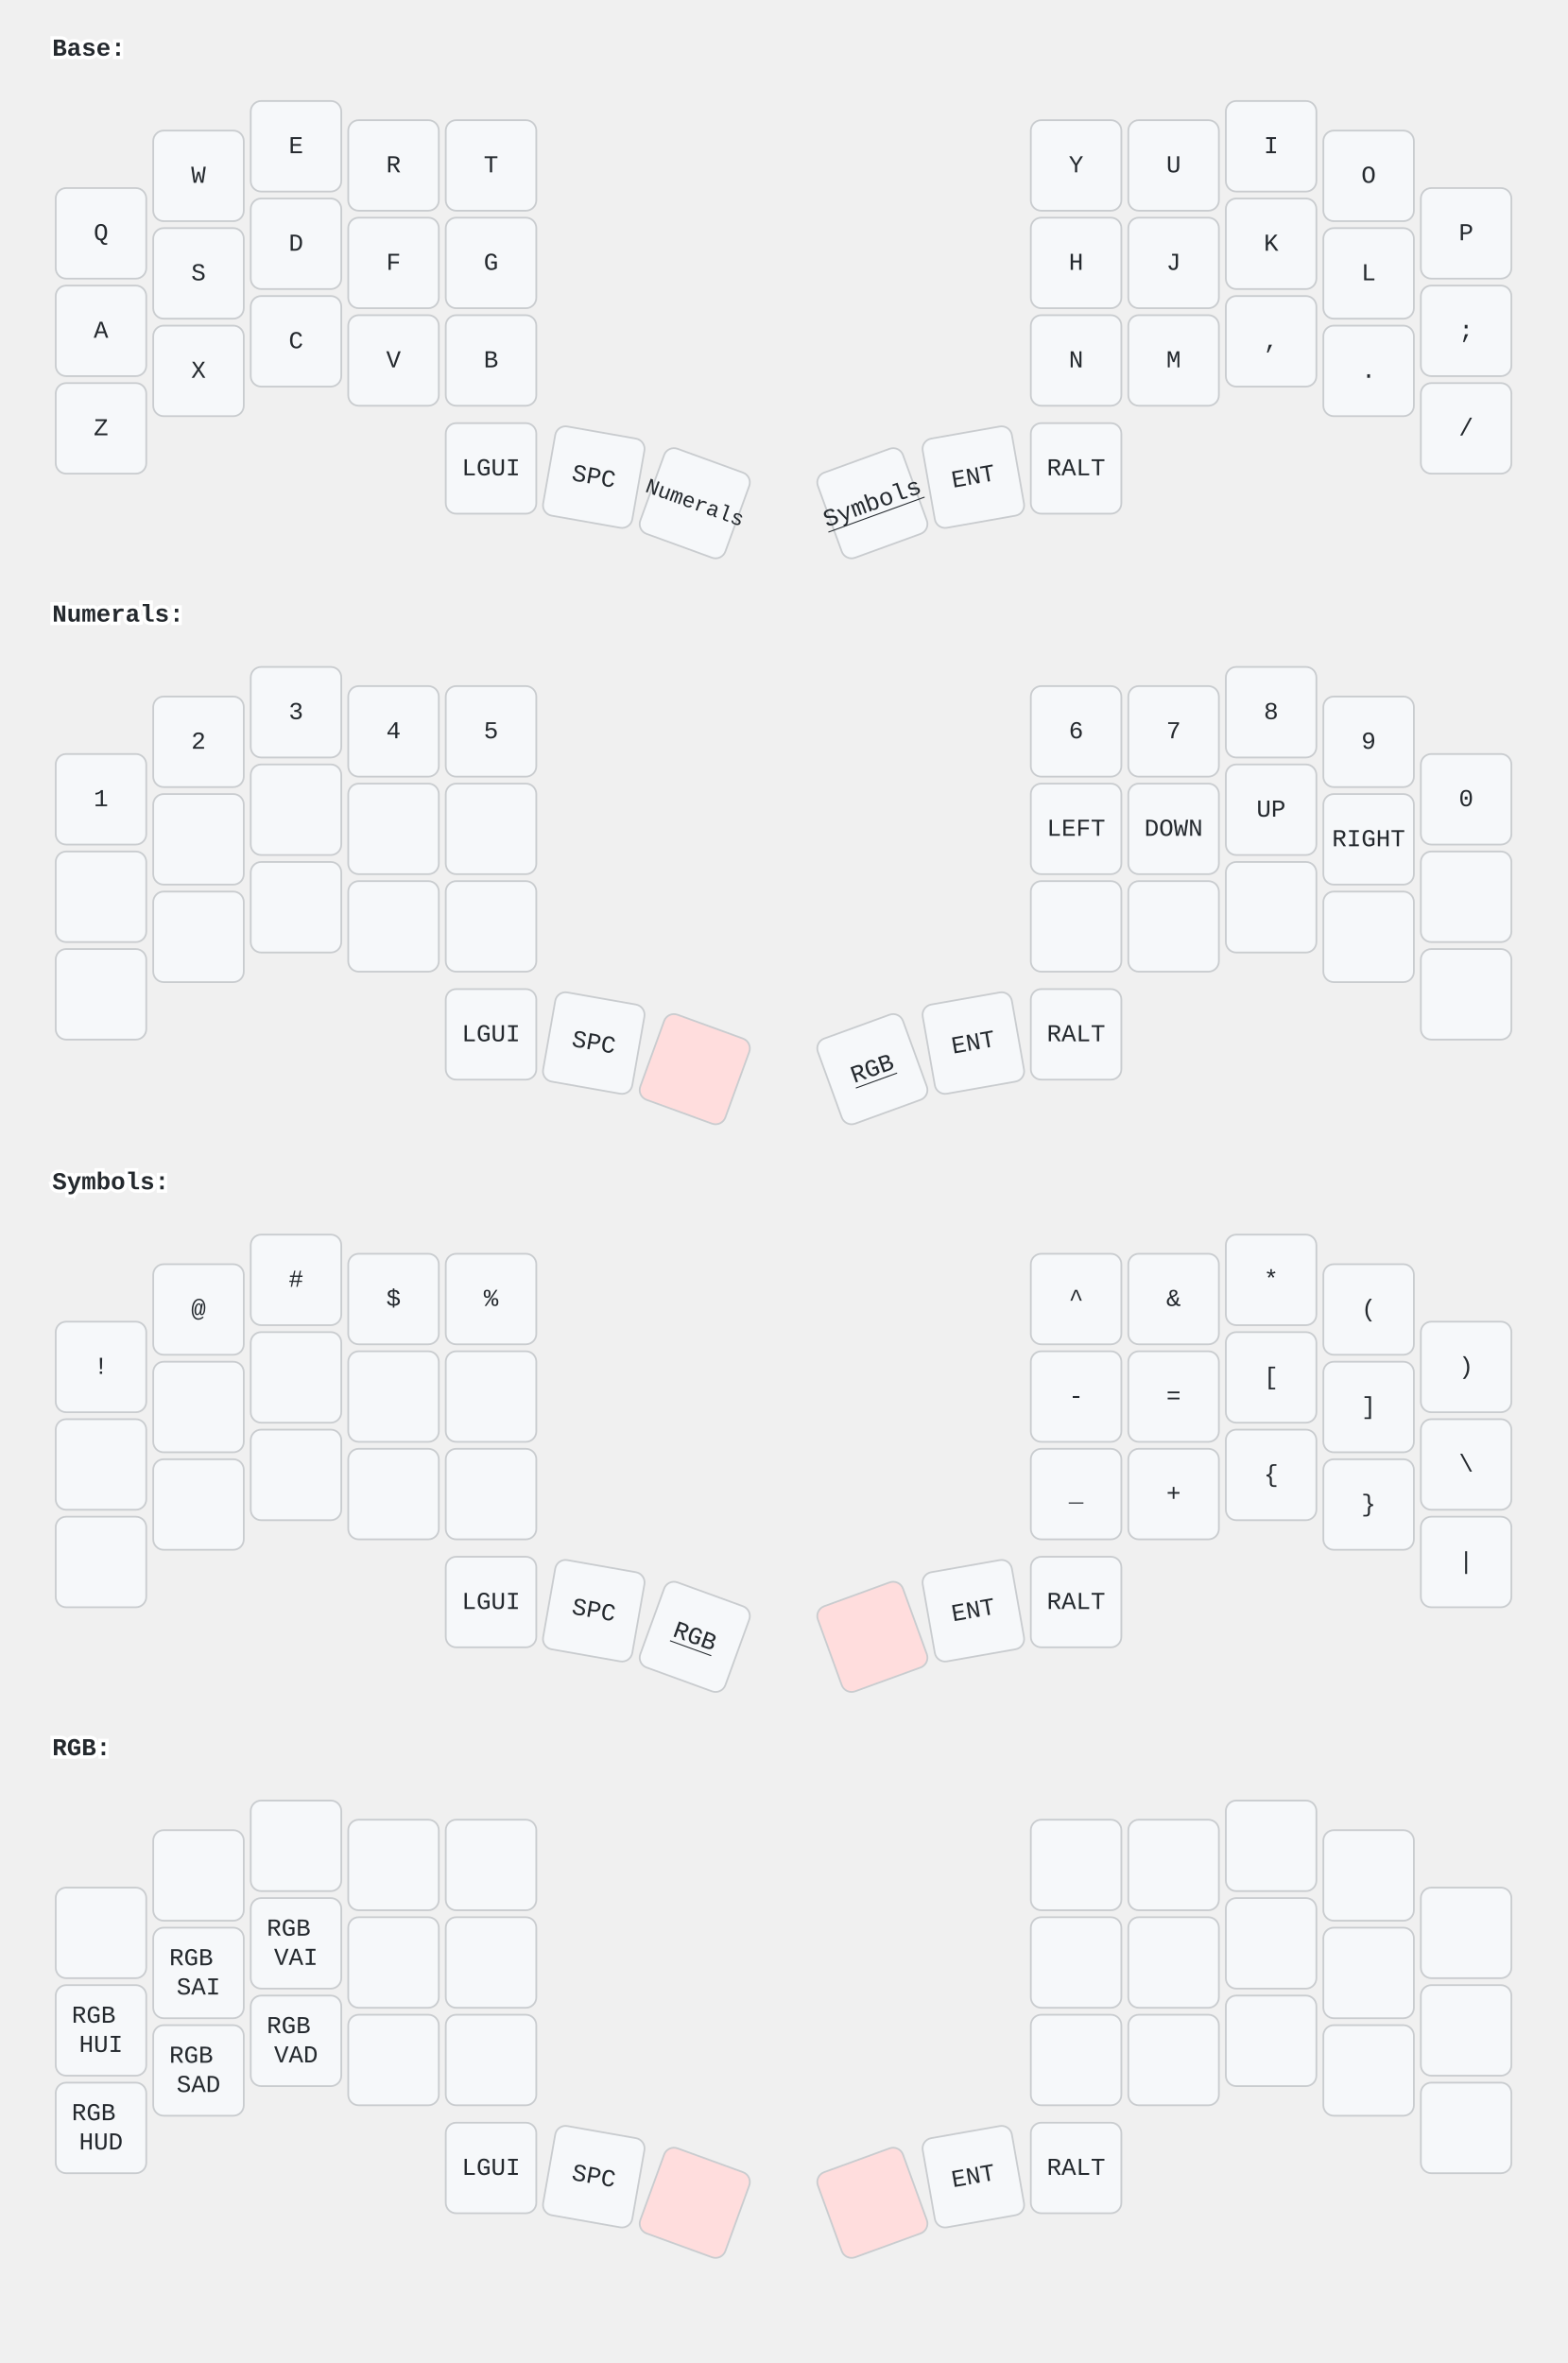
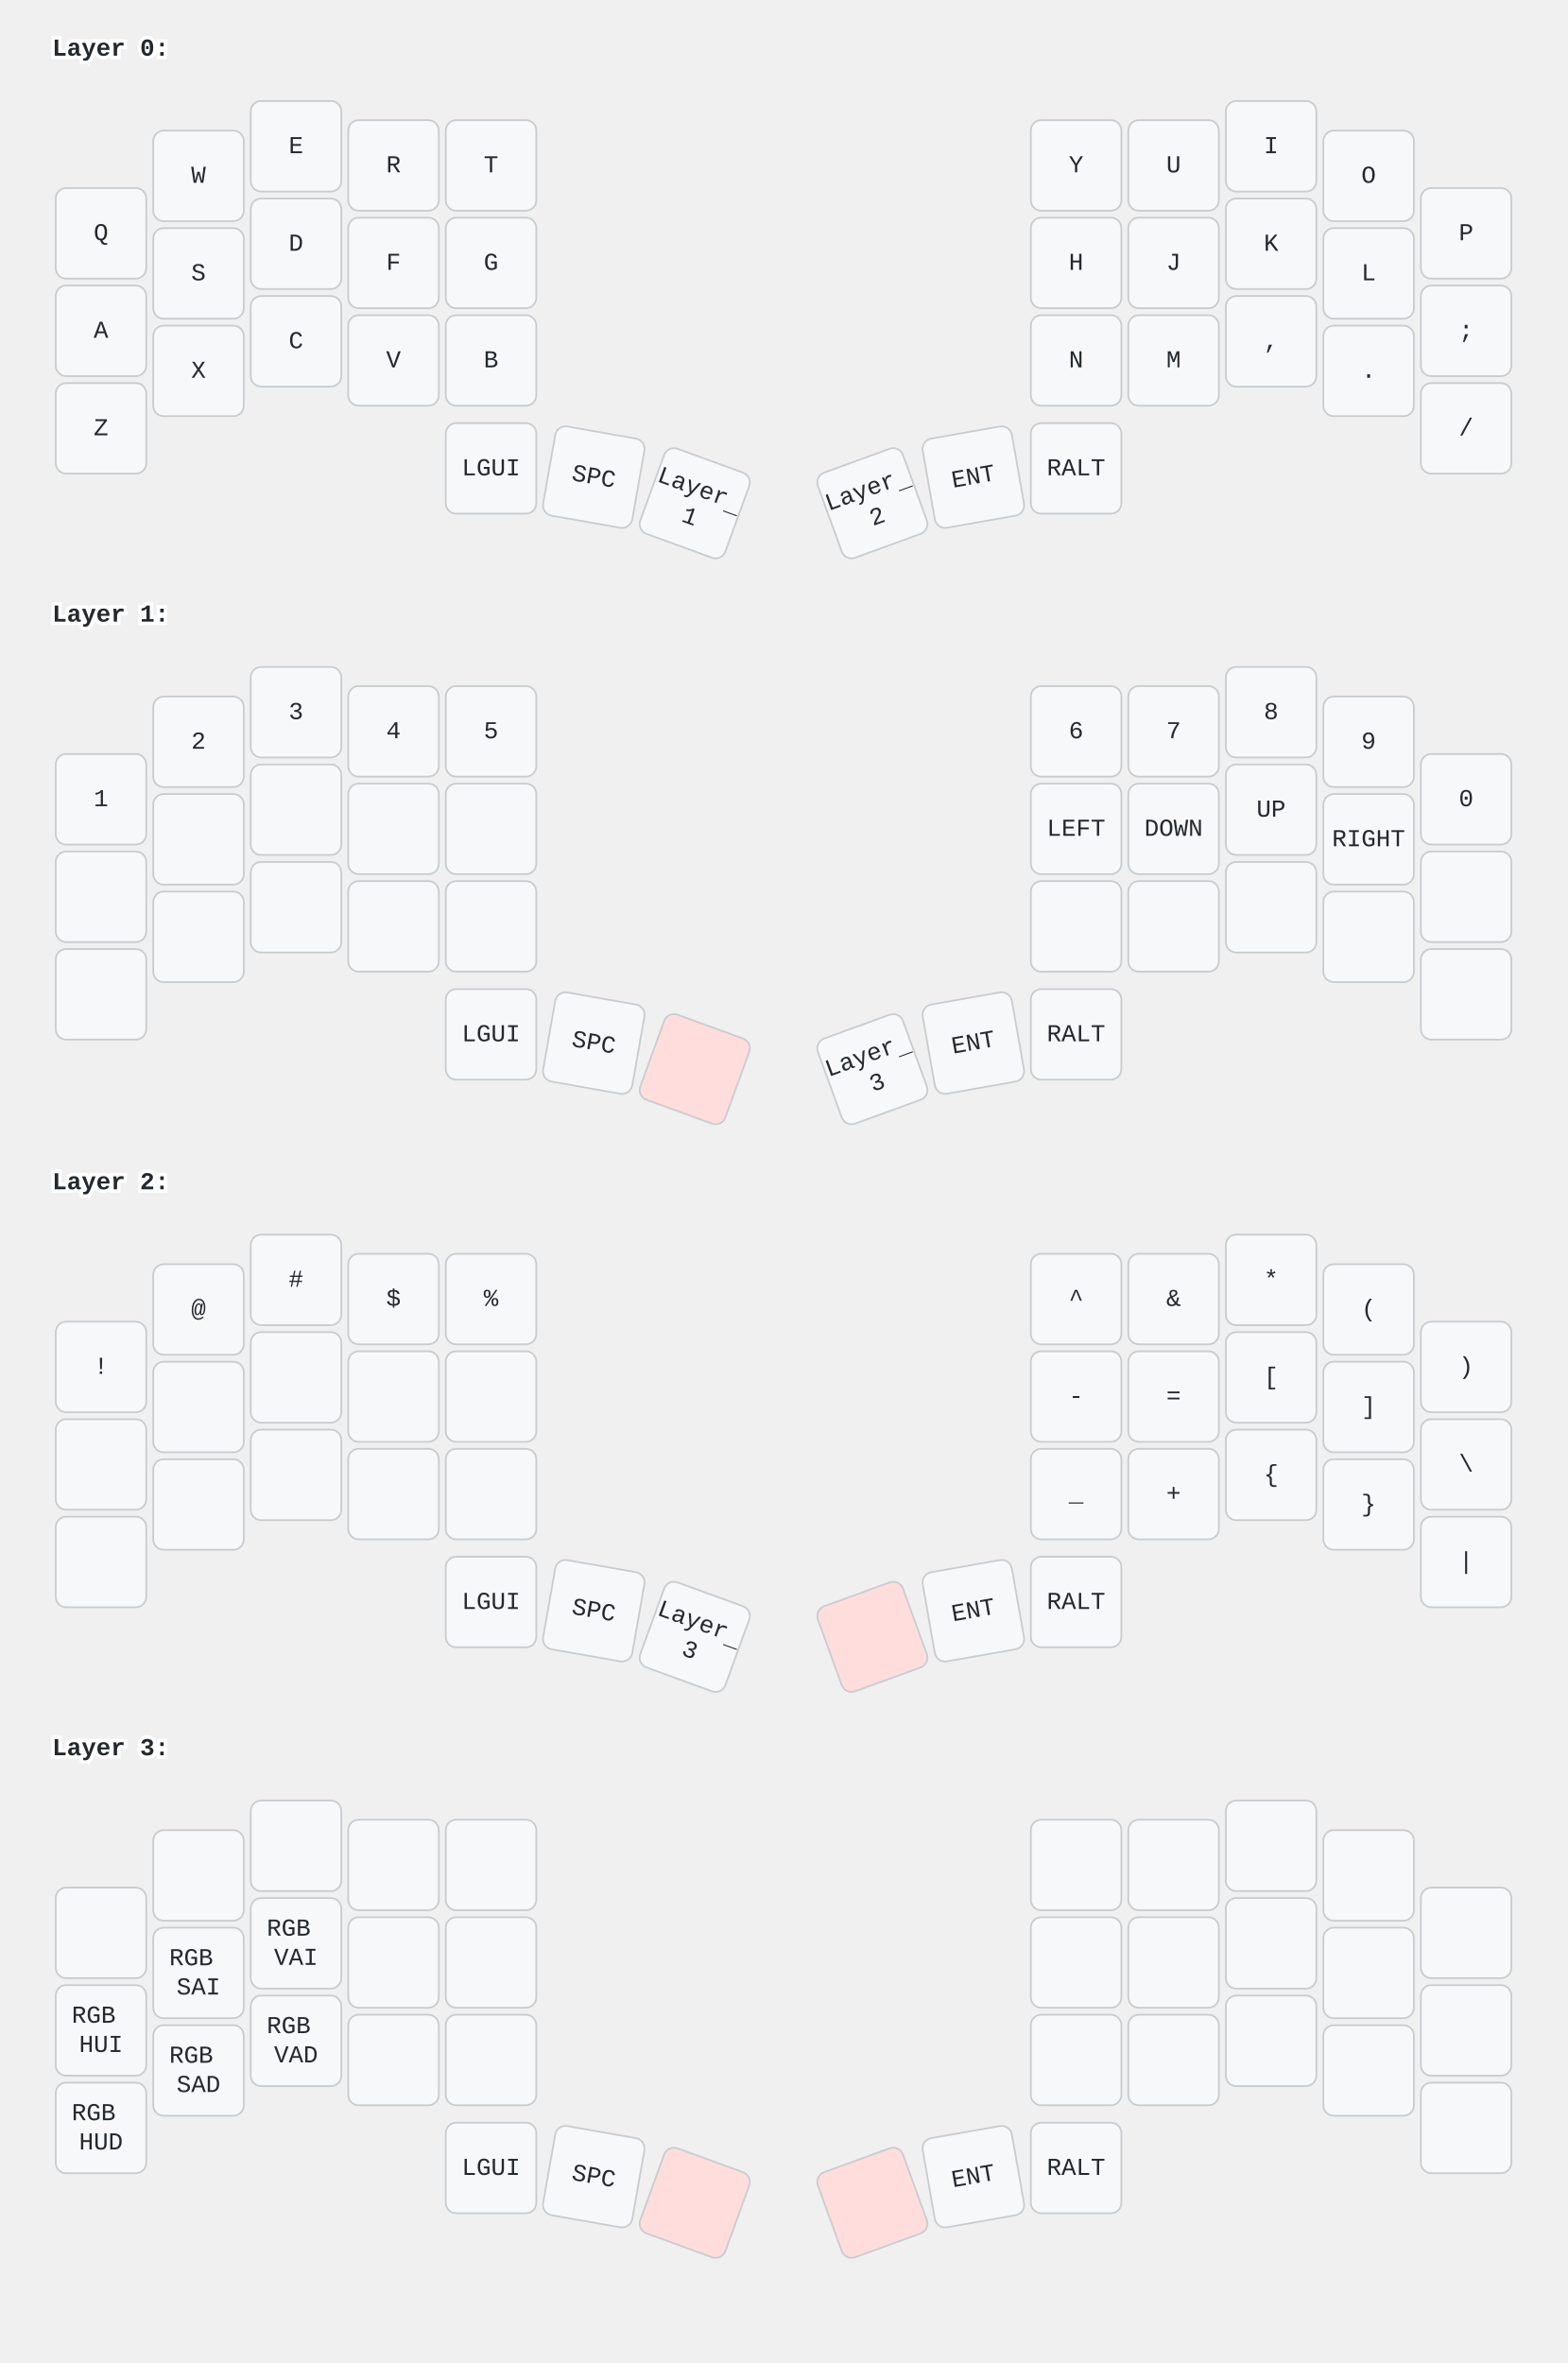
<svg xmlns="http://www.w3.org/2000/svg" width="900" height="1357" viewBox="0 0 900 1357" class="keymap">
  <style>/* inherit to force styles through use tags */
svg path {
    fill: inherit;
}

/* font and background color specifications */
svg.keymap {
    font-family: SFMono-Regular,Consolas,Liberation Mono,Menlo,monospace;
    font-size: 14px;
    font-kerning: normal;
    text-rendering: optimizeLegibility;
    fill: #24292e;
}

/* default key styling */
rect.key {
    fill: #f6f8fa;
}

rect.key, rect.combo {
    stroke: #c9cccf;
    stroke-width: 1;
}

/* default key side styling, only used is draw_key_sides is set */
rect.side {
    filter: brightness(90%);
}

/* color accent for combo boxes */
rect.combo, rect.combo-separate {
    fill: #cdf;
}

/* color accent for held keys */
rect.held, rect.combo.held {
    fill: #fdd;
}

/* color accent for ghost (optional) keys */
rect.ghost, rect.combo.ghost {
    stroke-dasharray: 4, 4;
    stroke-width: 2;
}

text {
    text-anchor: middle;
    dominant-baseline: middle;
}

/* styling for layer labels */
text.label {
    font-weight: bold;
    text-anchor: start;
    stroke: white;
    stroke-width: 4;
    paint-order: stroke;
}

/* styling for optional footer */
text.footer {
    text-anchor: end;
    dominant-baseline: auto;
    stroke: white;
    stroke-width: 4;
    paint-order: stroke;
}

/* styling for combo tap, and key non-tap label text */
text.combo, text.hold, text.shifted, text.left, text.right, text.tl, text.tr, text.bl, text.br {
    font-size: 11px;
}

text.hold, text.bl, text.br {
    text-anchor: middle;
    dominant-baseline: auto;
}

text.shifted, text.tl, text.tr {
    text-anchor: middle;
    dominant-baseline: hanging;
}

text.left, text.tl, text.bl {
    text-anchor: start;
}

text.right, text.tr, text.br {
    text-anchor: end;
}

text.layer-activator {
    text-decoration: underline;
}

/* styling for hold/shifted label text in combo box */
text.combo.hold, text.combo.shifted, text.combo.left, text.combo.right {
    font-size: 8px;
}

/* lighter symbol for transparent keys */
text.trans {
    fill: #7b7e81;
}

/* styling for combo dendrons */
path.combo {
    stroke-width: 1;
    stroke: gray;
    fill: none;
}

/* Start Tabler Icons Cleanup */
/* cannot use height/width with glyphs */
.icon-tabler &gt; path {
    fill: inherit;
    stroke: inherit;
    stroke-width: 2;
}
/* hide tabler's default box */
.icon-tabler &gt; path[stroke="none"][fill="none"] {
    visibility: hidden;
}
/* End Tabler Icons Cleanup */
</style>
-   <g transform="translate(30, 0)" class="layer-Base">
-     <text x="0" y="28" class="label" id="Base">Base:</text>
+   <g transform="translate(30, 0)" class="layer-Layer 0">
+     <text x="0" y="28" class="label" id="Layer-0">Layer 0:</text>
    <g transform="translate(0, 56)">
      <g transform="translate(28, 78)" class="key keypos-0">
        <rect rx="6" ry="6" x="-26" y="-26" width="52" height="52" class="key" />
        <text x="0" y="0" class="key tap">Q</text>
      </g>
      <g transform="translate(84, 45)" class="key keypos-1">
        <rect rx="6" ry="6" x="-26" y="-26" width="52" height="52" class="key" />
        <text x="0" y="0" class="key tap">W</text>
      </g>
      <g transform="translate(140, 28)" class="key keypos-2">
        <rect rx="6" ry="6" x="-26" y="-26" width="52" height="52" class="key" />
        <text x="0" y="0" class="key tap">E</text>
      </g>
      <g transform="translate(196, 39)" class="key keypos-3">
        <rect rx="6" ry="6" x="-26" y="-26" width="52" height="52" class="key" />
        <text x="0" y="0" class="key tap">R</text>
      </g>
      <g transform="translate(252, 39)" class="key keypos-4">
        <rect rx="6" ry="6" x="-26" y="-26" width="52" height="52" class="key" />
        <text x="0" y="0" class="key tap">T</text>
      </g>
      <g transform="translate(588, 39)" class="key keypos-5">
        <rect rx="6" ry="6" x="-26" y="-26" width="52" height="52" class="key" />
        <text x="0" y="0" class="key tap">Y</text>
      </g>
      <g transform="translate(644, 39)" class="key keypos-6">
        <rect rx="6" ry="6" x="-26" y="-26" width="52" height="52" class="key" />
        <text x="0" y="0" class="key tap">U</text>
      </g>
      <g transform="translate(700, 28)" class="key keypos-7">
        <rect rx="6" ry="6" x="-26" y="-26" width="52" height="52" class="key" />
        <text x="0" y="0" class="key tap">I</text>
      </g>
      <g transform="translate(756, 45)" class="key keypos-8">
        <rect rx="6" ry="6" x="-26" y="-26" width="52" height="52" class="key" />
        <text x="0" y="0" class="key tap">O</text>
      </g>
      <g transform="translate(812, 78)" class="key keypos-9">
        <rect rx="6" ry="6" x="-26" y="-26" width="52" height="52" class="key" />
        <text x="0" y="0" class="key tap">P</text>
      </g>
      <g transform="translate(28, 134)" class="key keypos-10">
        <rect rx="6" ry="6" x="-26" y="-26" width="52" height="52" class="key" />
        <text x="0" y="0" class="key tap">A</text>
      </g>
      <g transform="translate(84, 101)" class="key keypos-11">
        <rect rx="6" ry="6" x="-26" y="-26" width="52" height="52" class="key" />
        <text x="0" y="0" class="key tap">S</text>
      </g>
      <g transform="translate(140, 84)" class="key keypos-12">
        <rect rx="6" ry="6" x="-26" y="-26" width="52" height="52" class="key" />
        <text x="0" y="0" class="key tap">D</text>
      </g>
      <g transform="translate(196, 95)" class="key keypos-13">
        <rect rx="6" ry="6" x="-26" y="-26" width="52" height="52" class="key" />
        <text x="0" y="0" class="key tap">F</text>
      </g>
      <g transform="translate(252, 95)" class="key keypos-14">
        <rect rx="6" ry="6" x="-26" y="-26" width="52" height="52" class="key" />
        <text x="0" y="0" class="key tap">G</text>
      </g>
      <g transform="translate(588, 95)" class="key keypos-15">
        <rect rx="6" ry="6" x="-26" y="-26" width="52" height="52" class="key" />
        <text x="0" y="0" class="key tap">H</text>
      </g>
      <g transform="translate(644, 95)" class="key keypos-16">
        <rect rx="6" ry="6" x="-26" y="-26" width="52" height="52" class="key" />
        <text x="0" y="0" class="key tap">J</text>
      </g>
      <g transform="translate(700, 84)" class="key keypos-17">
        <rect rx="6" ry="6" x="-26" y="-26" width="52" height="52" class="key" />
        <text x="0" y="0" class="key tap">K</text>
      </g>
      <g transform="translate(756, 101)" class="key keypos-18">
        <rect rx="6" ry="6" x="-26" y="-26" width="52" height="52" class="key" />
        <text x="0" y="0" class="key tap">L</text>
      </g>
      <g transform="translate(812, 134)" class="key keypos-19">
        <rect rx="6" ry="6" x="-26" y="-26" width="52" height="52" class="key" />
        <text x="0" y="0" class="key tap">;</text>
      </g>
      <g transform="translate(28, 190)" class="key keypos-20">
        <rect rx="6" ry="6" x="-26" y="-26" width="52" height="52" class="key" />
        <text x="0" y="0" class="key tap">Z</text>
      </g>
      <g transform="translate(84, 157)" class="key keypos-21">
        <rect rx="6" ry="6" x="-26" y="-26" width="52" height="52" class="key" />
        <text x="0" y="0" class="key tap">X</text>
      </g>
      <g transform="translate(140, 140)" class="key keypos-22">
        <rect rx="6" ry="6" x="-26" y="-26" width="52" height="52" class="key" />
        <text x="0" y="0" class="key tap">C</text>
      </g>
      <g transform="translate(196, 151)" class="key keypos-23">
        <rect rx="6" ry="6" x="-26" y="-26" width="52" height="52" class="key" />
        <text x="0" y="0" class="key tap">V</text>
      </g>
      <g transform="translate(252, 151)" class="key keypos-24">
        <rect rx="6" ry="6" x="-26" y="-26" width="52" height="52" class="key" />
        <text x="0" y="0" class="key tap">B</text>
      </g>
      <g transform="translate(588, 151)" class="key keypos-25">
        <rect rx="6" ry="6" x="-26" y="-26" width="52" height="52" class="key" />
        <text x="0" y="0" class="key tap">N</text>
      </g>
      <g transform="translate(644, 151)" class="key keypos-26">
        <rect rx="6" ry="6" x="-26" y="-26" width="52" height="52" class="key" />
        <text x="0" y="0" class="key tap">M</text>
      </g>
      <g transform="translate(700, 140)" class="key keypos-27">
        <rect rx="6" ry="6" x="-26" y="-26" width="52" height="52" class="key" />
        <text x="0" y="0" class="key tap">,</text>
      </g>
      <g transform="translate(756, 157)" class="key keypos-28">
        <rect rx="6" ry="6" x="-26" y="-26" width="52" height="52" class="key" />
        <text x="0" y="0" class="key tap">.</text>
      </g>
      <g transform="translate(812, 190)" class="key keypos-29">
        <rect rx="6" ry="6" x="-26" y="-26" width="52" height="52" class="key" />
        <text x="0" y="0" class="key tap">/</text>
      </g>
      <g transform="translate(252, 213)" class="key keypos-30">
        <rect rx="6" ry="6" x="-26" y="-26" width="52" height="52" class="key" />
        <text x="0" y="0" class="key tap">LGUI</text>
      </g>
      <g transform="translate(311, 218) rotate(10.0)" class="key keypos-31">
        <rect rx="6" ry="6" x="-26" y="-26" width="52" height="52" class="key" />
        <text x="0" y="0" class="key tap">SPC</text>
      </g>
      <g transform="translate(369, 233) rotate(20.0)" class="key keypos-32">
        <rect rx="6" ry="6" x="-26" y="-26" width="52" height="52" class="key" />
-         <a href="#Numerals">
+         <a href="#Layer-1">
          <text x="0" y="0" class="key tap layer-activator">
-             <tspan style="font-size: 88%">Numerals</tspan>
+             <tspan x="0" dy="-0.6em">Layer</tspan>
+             <tspan x="0" dy="1.2em">1</tspan>
          </text>
        </a>
      </g>
      <g transform="translate(471, 233) rotate(-20.0)" class="key keypos-33">
        <rect rx="6" ry="6" x="-26" y="-26" width="52" height="52" class="key" />
-         <a href="#Symbols">
-           <text x="0" y="0" class="key tap layer-activator">Symbols</text>
+         <a href="#Layer-2">
+           <text x="0" y="0" class="key tap layer-activator">
+             <tspan x="0" dy="-0.6em">Layer</tspan>
+             <tspan x="0" dy="1.2em">2</tspan>
+           </text>
        </a>
      </g>
      <g transform="translate(529, 218) rotate(-10.0)" class="key keypos-34">
        <rect rx="6" ry="6" x="-26" y="-26" width="52" height="52" class="key" />
        <text x="0" y="0" class="key tap">ENT</text>
      </g>
      <g transform="translate(588, 213)" class="key keypos-35">
        <rect rx="6" ry="6" x="-26" y="-26" width="52" height="52" class="key" />
        <text x="0" y="0" class="key tap">RALT</text>
      </g>
    </g>
  </g>
-   <g transform="translate(30, 325)" class="layer-Numerals">
-     <text x="0" y="28" class="label" id="Numerals">Numerals:</text>
+   <g transform="translate(30, 325)" class="layer-Layer 1">
+     <text x="0" y="28" class="label" id="Layer-1">Layer 1:</text>
    <g transform="translate(0, 56)">
      <g transform="translate(28, 78)" class="key keypos-0">
        <rect rx="6" ry="6" x="-26" y="-26" width="52" height="52" class="key" />
        <text x="0" y="0" class="key tap">1</text>
      </g>
      <g transform="translate(84, 45)" class="key keypos-1">
        <rect rx="6" ry="6" x="-26" y="-26" width="52" height="52" class="key" />
        <text x="0" y="0" class="key tap">2</text>
      </g>
      <g transform="translate(140, 28)" class="key keypos-2">
        <rect rx="6" ry="6" x="-26" y="-26" width="52" height="52" class="key" />
        <text x="0" y="0" class="key tap">3</text>
      </g>
      <g transform="translate(196, 39)" class="key keypos-3">
        <rect rx="6" ry="6" x="-26" y="-26" width="52" height="52" class="key" />
        <text x="0" y="0" class="key tap">4</text>
      </g>
      <g transform="translate(252, 39)" class="key keypos-4">
        <rect rx="6" ry="6" x="-26" y="-26" width="52" height="52" class="key" />
        <text x="0" y="0" class="key tap">5</text>
      </g>
      <g transform="translate(588, 39)" class="key keypos-5">
        <rect rx="6" ry="6" x="-26" y="-26" width="52" height="52" class="key" />
        <text x="0" y="0" class="key tap">6</text>
      </g>
      <g transform="translate(644, 39)" class="key keypos-6">
        <rect rx="6" ry="6" x="-26" y="-26" width="52" height="52" class="key" />
        <text x="0" y="0" class="key tap">7</text>
      </g>
      <g transform="translate(700, 28)" class="key keypos-7">
        <rect rx="6" ry="6" x="-26" y="-26" width="52" height="52" class="key" />
        <text x="0" y="0" class="key tap">8</text>
      </g>
      <g transform="translate(756, 45)" class="key keypos-8">
        <rect rx="6" ry="6" x="-26" y="-26" width="52" height="52" class="key" />
        <text x="0" y="0" class="key tap">9</text>
      </g>
      <g transform="translate(812, 78)" class="key keypos-9">
        <rect rx="6" ry="6" x="-26" y="-26" width="52" height="52" class="key" />
        <text x="0" y="0" class="key tap">0</text>
      </g>
      <g transform="translate(28, 134)" class="key keypos-10">
        <rect rx="6" ry="6" x="-26" y="-26" width="52" height="52" class="key" />
      </g>
      <g transform="translate(84, 101)" class="key keypos-11">
        <rect rx="6" ry="6" x="-26" y="-26" width="52" height="52" class="key" />
      </g>
      <g transform="translate(140, 84)" class="key keypos-12">
        <rect rx="6" ry="6" x="-26" y="-26" width="52" height="52" class="key" />
      </g>
      <g transform="translate(196, 95)" class="key keypos-13">
        <rect rx="6" ry="6" x="-26" y="-26" width="52" height="52" class="key" />
      </g>
      <g transform="translate(252, 95)" class="key keypos-14">
        <rect rx="6" ry="6" x="-26" y="-26" width="52" height="52" class="key" />
      </g>
      <g transform="translate(588, 95)" class="key keypos-15">
        <rect rx="6" ry="6" x="-26" y="-26" width="52" height="52" class="key" />
        <text x="0" y="0" class="key tap">LEFT</text>
      </g>
      <g transform="translate(644, 95)" class="key keypos-16">
        <rect rx="6" ry="6" x="-26" y="-26" width="52" height="52" class="key" />
        <text x="0" y="0" class="key tap">DOWN</text>
      </g>
      <g transform="translate(700, 84)" class="key keypos-17">
        <rect rx="6" ry="6" x="-26" y="-26" width="52" height="52" class="key" />
        <text x="0" y="0" class="key tap">UP</text>
      </g>
      <g transform="translate(756, 101)" class="key keypos-18">
        <rect rx="6" ry="6" x="-26" y="-26" width="52" height="52" class="key" />
        <text x="0" y="0" class="key tap">RIGHT</text>
      </g>
      <g transform="translate(812, 134)" class="key keypos-19">
        <rect rx="6" ry="6" x="-26" y="-26" width="52" height="52" class="key" />
      </g>
      <g transform="translate(28, 190)" class="key keypos-20">
        <rect rx="6" ry="6" x="-26" y="-26" width="52" height="52" class="key" />
      </g>
      <g transform="translate(84, 157)" class="key keypos-21">
        <rect rx="6" ry="6" x="-26" y="-26" width="52" height="52" class="key" />
      </g>
      <g transform="translate(140, 140)" class="key keypos-22">
        <rect rx="6" ry="6" x="-26" y="-26" width="52" height="52" class="key" />
      </g>
      <g transform="translate(196, 151)" class="key keypos-23">
        <rect rx="6" ry="6" x="-26" y="-26" width="52" height="52" class="key" />
      </g>
      <g transform="translate(252, 151)" class="key keypos-24">
        <rect rx="6" ry="6" x="-26" y="-26" width="52" height="52" class="key" />
      </g>
      <g transform="translate(588, 151)" class="key keypos-25">
        <rect rx="6" ry="6" x="-26" y="-26" width="52" height="52" class="key" />
      </g>
      <g transform="translate(644, 151)" class="key keypos-26">
        <rect rx="6" ry="6" x="-26" y="-26" width="52" height="52" class="key" />
      </g>
      <g transform="translate(700, 140)" class="key keypos-27">
        <rect rx="6" ry="6" x="-26" y="-26" width="52" height="52" class="key" />
      </g>
      <g transform="translate(756, 157)" class="key keypos-28">
        <rect rx="6" ry="6" x="-26" y="-26" width="52" height="52" class="key" />
      </g>
      <g transform="translate(812, 190)" class="key keypos-29">
        <rect rx="6" ry="6" x="-26" y="-26" width="52" height="52" class="key" />
      </g>
      <g transform="translate(252, 213)" class="key keypos-30">
        <rect rx="6" ry="6" x="-26" y="-26" width="52" height="52" class="key" />
        <text x="0" y="0" class="key tap">LGUI</text>
      </g>
      <g transform="translate(311, 218) rotate(10.0)" class="key keypos-31">
        <rect rx="6" ry="6" x="-26" y="-26" width="52" height="52" class="key" />
        <text x="0" y="0" class="key tap">SPC</text>
      </g>
      <g transform="translate(369, 233) rotate(20.0)" class="key held keypos-32">
        <rect rx="6" ry="6" x="-26" y="-26" width="52" height="52" class="key held" />
      </g>
      <g transform="translate(471, 233) rotate(-20.0)" class="key keypos-33">
        <rect rx="6" ry="6" x="-26" y="-26" width="52" height="52" class="key" />
-         <a href="#RGB">
-           <text x="0" y="0" class="key tap layer-activator">RGB</text>
+         <a href="#Layer-3">
+           <text x="0" y="0" class="key tap layer-activator">
+             <tspan x="0" dy="-0.6em">Layer</tspan>
+             <tspan x="0" dy="1.2em">3</tspan>
+           </text>
        </a>
      </g>
      <g transform="translate(529, 218) rotate(-10.0)" class="key keypos-34">
        <rect rx="6" ry="6" x="-26" y="-26" width="52" height="52" class="key" />
        <text x="0" y="0" class="key tap">ENT</text>
      </g>
      <g transform="translate(588, 213)" class="key keypos-35">
        <rect rx="6" ry="6" x="-26" y="-26" width="52" height="52" class="key" />
        <text x="0" y="0" class="key tap">RALT</text>
      </g>
    </g>
  </g>
-   <g transform="translate(30, 651)" class="layer-Symbols">
-     <text x="0" y="28" class="label" id="Symbols">Symbols:</text>
+   <g transform="translate(30, 651)" class="layer-Layer 2">
+     <text x="0" y="28" class="label" id="Layer-2">Layer 2:</text>
    <g transform="translate(0, 56)">
      <g transform="translate(28, 78)" class="key keypos-0">
        <rect rx="6" ry="6" x="-26" y="-26" width="52" height="52" class="key" />
        <text x="0" y="0" class="key tap">!</text>
      </g>
      <g transform="translate(84, 45)" class="key keypos-1">
        <rect rx="6" ry="6" x="-26" y="-26" width="52" height="52" class="key" />
        <text x="0" y="0" class="key tap">@</text>
      </g>
      <g transform="translate(140, 28)" class="key keypos-2">
        <rect rx="6" ry="6" x="-26" y="-26" width="52" height="52" class="key" />
        <text x="0" y="0" class="key tap">#</text>
      </g>
      <g transform="translate(196, 39)" class="key keypos-3">
        <rect rx="6" ry="6" x="-26" y="-26" width="52" height="52" class="key" />
        <text x="0" y="0" class="key tap">$</text>
      </g>
      <g transform="translate(252, 39)" class="key keypos-4">
        <rect rx="6" ry="6" x="-26" y="-26" width="52" height="52" class="key" />
        <text x="0" y="0" class="key tap">%</text>
      </g>
      <g transform="translate(588, 39)" class="key keypos-5">
        <rect rx="6" ry="6" x="-26" y="-26" width="52" height="52" class="key" />
        <text x="0" y="0" class="key tap">^</text>
      </g>
      <g transform="translate(644, 39)" class="key keypos-6">
        <rect rx="6" ry="6" x="-26" y="-26" width="52" height="52" class="key" />
        <text x="0" y="0" class="key tap">&amp;</text>
      </g>
      <g transform="translate(700, 28)" class="key keypos-7">
        <rect rx="6" ry="6" x="-26" y="-26" width="52" height="52" class="key" />
        <text x="0" y="0" class="key tap">*</text>
      </g>
      <g transform="translate(756, 45)" class="key keypos-8">
        <rect rx="6" ry="6" x="-26" y="-26" width="52" height="52" class="key" />
        <text x="0" y="0" class="key tap">(</text>
      </g>
      <g transform="translate(812, 78)" class="key keypos-9">
        <rect rx="6" ry="6" x="-26" y="-26" width="52" height="52" class="key" />
        <text x="0" y="0" class="key tap">)</text>
      </g>
      <g transform="translate(28, 134)" class="key keypos-10">
        <rect rx="6" ry="6" x="-26" y="-26" width="52" height="52" class="key" />
      </g>
      <g transform="translate(84, 101)" class="key keypos-11">
        <rect rx="6" ry="6" x="-26" y="-26" width="52" height="52" class="key" />
      </g>
      <g transform="translate(140, 84)" class="key keypos-12">
        <rect rx="6" ry="6" x="-26" y="-26" width="52" height="52" class="key" />
      </g>
      <g transform="translate(196, 95)" class="key keypos-13">
        <rect rx="6" ry="6" x="-26" y="-26" width="52" height="52" class="key" />
      </g>
      <g transform="translate(252, 95)" class="key keypos-14">
        <rect rx="6" ry="6" x="-26" y="-26" width="52" height="52" class="key" />
      </g>
      <g transform="translate(588, 95)" class="key keypos-15">
        <rect rx="6" ry="6" x="-26" y="-26" width="52" height="52" class="key" />
        <text x="0" y="0" class="key tap">-</text>
      </g>
      <g transform="translate(644, 95)" class="key keypos-16">
        <rect rx="6" ry="6" x="-26" y="-26" width="52" height="52" class="key" />
        <text x="0" y="0" class="key tap">=</text>
      </g>
      <g transform="translate(700, 84)" class="key keypos-17">
        <rect rx="6" ry="6" x="-26" y="-26" width="52" height="52" class="key" />
        <text x="0" y="0" class="key tap">[</text>
      </g>
      <g transform="translate(756, 101)" class="key keypos-18">
        <rect rx="6" ry="6" x="-26" y="-26" width="52" height="52" class="key" />
        <text x="0" y="0" class="key tap">]</text>
      </g>
      <g transform="translate(812, 134)" class="key keypos-19">
        <rect rx="6" ry="6" x="-26" y="-26" width="52" height="52" class="key" />
        <text x="0" y="0" class="key tap">\</text>
      </g>
      <g transform="translate(28, 190)" class="key keypos-20">
        <rect rx="6" ry="6" x="-26" y="-26" width="52" height="52" class="key" />
      </g>
      <g transform="translate(84, 157)" class="key keypos-21">
        <rect rx="6" ry="6" x="-26" y="-26" width="52" height="52" class="key" />
      </g>
      <g transform="translate(140, 140)" class="key keypos-22">
        <rect rx="6" ry="6" x="-26" y="-26" width="52" height="52" class="key" />
      </g>
      <g transform="translate(196, 151)" class="key keypos-23">
        <rect rx="6" ry="6" x="-26" y="-26" width="52" height="52" class="key" />
      </g>
      <g transform="translate(252, 151)" class="key keypos-24">
        <rect rx="6" ry="6" x="-26" y="-26" width="52" height="52" class="key" />
      </g>
      <g transform="translate(588, 151)" class="key keypos-25">
        <rect rx="6" ry="6" x="-26" y="-26" width="52" height="52" class="key" />
        <text x="0" y="0" class="key tap">_</text>
      </g>
      <g transform="translate(644, 151)" class="key keypos-26">
        <rect rx="6" ry="6" x="-26" y="-26" width="52" height="52" class="key" />
        <text x="0" y="0" class="key tap">+</text>
      </g>
      <g transform="translate(700, 140)" class="key keypos-27">
        <rect rx="6" ry="6" x="-26" y="-26" width="52" height="52" class="key" />
        <text x="0" y="0" class="key tap">{</text>
      </g>
      <g transform="translate(756, 157)" class="key keypos-28">
        <rect rx="6" ry="6" x="-26" y="-26" width="52" height="52" class="key" />
        <text x="0" y="0" class="key tap">}</text>
      </g>
      <g transform="translate(812, 190)" class="key keypos-29">
        <rect rx="6" ry="6" x="-26" y="-26" width="52" height="52" class="key" />
        <text x="0" y="0" class="key tap">|</text>
      </g>
      <g transform="translate(252, 213)" class="key keypos-30">
        <rect rx="6" ry="6" x="-26" y="-26" width="52" height="52" class="key" />
        <text x="0" y="0" class="key tap">LGUI</text>
      </g>
      <g transform="translate(311, 218) rotate(10.0)" class="key keypos-31">
        <rect rx="6" ry="6" x="-26" y="-26" width="52" height="52" class="key" />
        <text x="0" y="0" class="key tap">SPC</text>
      </g>
      <g transform="translate(369, 233) rotate(20.0)" class="key keypos-32">
        <rect rx="6" ry="6" x="-26" y="-26" width="52" height="52" class="key" />
-         <a href="#RGB">
-           <text x="0" y="0" class="key tap layer-activator">RGB</text>
+         <a href="#Layer-3">
+           <text x="0" y="0" class="key tap layer-activator">
+             <tspan x="0" dy="-0.6em">Layer</tspan>
+             <tspan x="0" dy="1.2em">3</tspan>
+           </text>
        </a>
      </g>
      <g transform="translate(471, 233) rotate(-20.0)" class="key held keypos-33">
        <rect rx="6" ry="6" x="-26" y="-26" width="52" height="52" class="key held" />
      </g>
      <g transform="translate(529, 218) rotate(-10.0)" class="key keypos-34">
        <rect rx="6" ry="6" x="-26" y="-26" width="52" height="52" class="key" />
        <text x="0" y="0" class="key tap">ENT</text>
      </g>
      <g transform="translate(588, 213)" class="key keypos-35">
        <rect rx="6" ry="6" x="-26" y="-26" width="52" height="52" class="key" />
        <text x="0" y="0" class="key tap">RALT</text>
      </g>
    </g>
  </g>
-   <g transform="translate(30, 976)" class="layer-RGB">
-     <text x="0" y="28" class="label" id="RGB">RGB:</text>
+   <g transform="translate(30, 976)" class="layer-Layer 3">
+     <text x="0" y="28" class="label" id="Layer-3">Layer 3:</text>
    <g transform="translate(0, 56)">
      <g transform="translate(28, 78)" class="key keypos-0">
        <rect rx="6" ry="6" x="-26" y="-26" width="52" height="52" class="key" />
      </g>
      <g transform="translate(84, 45)" class="key keypos-1">
        <rect rx="6" ry="6" x="-26" y="-26" width="52" height="52" class="key" />
      </g>
      <g transform="translate(140, 28)" class="key keypos-2">
        <rect rx="6" ry="6" x="-26" y="-26" width="52" height="52" class="key" />
      </g>
      <g transform="translate(196, 39)" class="key keypos-3">
        <rect rx="6" ry="6" x="-26" y="-26" width="52" height="52" class="key" />
      </g>
      <g transform="translate(252, 39)" class="key keypos-4">
        <rect rx="6" ry="6" x="-26" y="-26" width="52" height="52" class="key" />
      </g>
      <g transform="translate(588, 39)" class="key keypos-5">
        <rect rx="6" ry="6" x="-26" y="-26" width="52" height="52" class="key" />
      </g>
      <g transform="translate(644, 39)" class="key keypos-6">
        <rect rx="6" ry="6" x="-26" y="-26" width="52" height="52" class="key" />
      </g>
      <g transform="translate(700, 28)" class="key keypos-7">
        <rect rx="6" ry="6" x="-26" y="-26" width="52" height="52" class="key" />
      </g>
      <g transform="translate(756, 45)" class="key keypos-8">
        <rect rx="6" ry="6" x="-26" y="-26" width="52" height="52" class="key" />
      </g>
      <g transform="translate(812, 78)" class="key keypos-9">
        <rect rx="6" ry="6" x="-26" y="-26" width="52" height="52" class="key" />
      </g>
      <g transform="translate(28, 134)" class="key keypos-10">
        <rect rx="6" ry="6" x="-26" y="-26" width="52" height="52" class="key" />
        <text x="0" y="0" class="key tap">
          <tspan x="0" dy="-0.6em">RGB</tspan>
          <tspan x="0" dy="1.2em">HUI</tspan>
        </text>
      </g>
      <g transform="translate(84, 101)" class="key keypos-11">
        <rect rx="6" ry="6" x="-26" y="-26" width="52" height="52" class="key" />
        <text x="0" y="0" class="key tap">
          <tspan x="0" dy="-0.6em">RGB</tspan>
          <tspan x="0" dy="1.2em">SAI</tspan>
        </text>
      </g>
      <g transform="translate(140, 84)" class="key keypos-12">
        <rect rx="6" ry="6" x="-26" y="-26" width="52" height="52" class="key" />
        <text x="0" y="0" class="key tap">
          <tspan x="0" dy="-0.6em">RGB</tspan>
          <tspan x="0" dy="1.2em">VAI</tspan>
        </text>
      </g>
      <g transform="translate(196, 95)" class="key keypos-13">
        <rect rx="6" ry="6" x="-26" y="-26" width="52" height="52" class="key" />
      </g>
      <g transform="translate(252, 95)" class="key keypos-14">
        <rect rx="6" ry="6" x="-26" y="-26" width="52" height="52" class="key" />
      </g>
      <g transform="translate(588, 95)" class="key keypos-15">
        <rect rx="6" ry="6" x="-26" y="-26" width="52" height="52" class="key" />
      </g>
      <g transform="translate(644, 95)" class="key keypos-16">
        <rect rx="6" ry="6" x="-26" y="-26" width="52" height="52" class="key" />
      </g>
      <g transform="translate(700, 84)" class="key keypos-17">
        <rect rx="6" ry="6" x="-26" y="-26" width="52" height="52" class="key" />
      </g>
      <g transform="translate(756, 101)" class="key keypos-18">
        <rect rx="6" ry="6" x="-26" y="-26" width="52" height="52" class="key" />
      </g>
      <g transform="translate(812, 134)" class="key keypos-19">
        <rect rx="6" ry="6" x="-26" y="-26" width="52" height="52" class="key" />
      </g>
      <g transform="translate(28, 190)" class="key keypos-20">
        <rect rx="6" ry="6" x="-26" y="-26" width="52" height="52" class="key" />
        <text x="0" y="0" class="key tap">
          <tspan x="0" dy="-0.6em">RGB</tspan>
          <tspan x="0" dy="1.2em">HUD</tspan>
        </text>
      </g>
      <g transform="translate(84, 157)" class="key keypos-21">
        <rect rx="6" ry="6" x="-26" y="-26" width="52" height="52" class="key" />
        <text x="0" y="0" class="key tap">
          <tspan x="0" dy="-0.6em">RGB</tspan>
          <tspan x="0" dy="1.2em">SAD</tspan>
        </text>
      </g>
      <g transform="translate(140, 140)" class="key keypos-22">
        <rect rx="6" ry="6" x="-26" y="-26" width="52" height="52" class="key" />
        <text x="0" y="0" class="key tap">
          <tspan x="0" dy="-0.6em">RGB</tspan>
          <tspan x="0" dy="1.2em">VAD</tspan>
        </text>
      </g>
      <g transform="translate(196, 151)" class="key keypos-23">
        <rect rx="6" ry="6" x="-26" y="-26" width="52" height="52" class="key" />
      </g>
      <g transform="translate(252, 151)" class="key keypos-24">
        <rect rx="6" ry="6" x="-26" y="-26" width="52" height="52" class="key" />
      </g>
      <g transform="translate(588, 151)" class="key keypos-25">
        <rect rx="6" ry="6" x="-26" y="-26" width="52" height="52" class="key" />
      </g>
      <g transform="translate(644, 151)" class="key keypos-26">
        <rect rx="6" ry="6" x="-26" y="-26" width="52" height="52" class="key" />
      </g>
      <g transform="translate(700, 140)" class="key keypos-27">
        <rect rx="6" ry="6" x="-26" y="-26" width="52" height="52" class="key" />
      </g>
      <g transform="translate(756, 157)" class="key keypos-28">
        <rect rx="6" ry="6" x="-26" y="-26" width="52" height="52" class="key" />
      </g>
      <g transform="translate(812, 190)" class="key keypos-29">
        <rect rx="6" ry="6" x="-26" y="-26" width="52" height="52" class="key" />
      </g>
      <g transform="translate(252, 213)" class="key keypos-30">
        <rect rx="6" ry="6" x="-26" y="-26" width="52" height="52" class="key" />
        <text x="0" y="0" class="key tap">LGUI</text>
      </g>
      <g transform="translate(311, 218) rotate(10.0)" class="key keypos-31">
        <rect rx="6" ry="6" x="-26" y="-26" width="52" height="52" class="key" />
        <text x="0" y="0" class="key tap">SPC</text>
      </g>
      <g transform="translate(369, 233) rotate(20.0)" class="key held keypos-32">
        <rect rx="6" ry="6" x="-26" y="-26" width="52" height="52" class="key held" />
      </g>
      <g transform="translate(471, 233) rotate(-20.0)" class="key held keypos-33">
        <rect rx="6" ry="6" x="-26" y="-26" width="52" height="52" class="key held" />
      </g>
      <g transform="translate(529, 218) rotate(-10.0)" class="key keypos-34">
        <rect rx="6" ry="6" x="-26" y="-26" width="52" height="52" class="key" />
        <text x="0" y="0" class="key tap">ENT</text>
      </g>
      <g transform="translate(588, 213)" class="key keypos-35">
        <rect rx="6" ry="6" x="-26" y="-26" width="52" height="52" class="key" />
        <text x="0" y="0" class="key tap">RALT</text>
      </g>
    </g>
  </g>
</svg>
